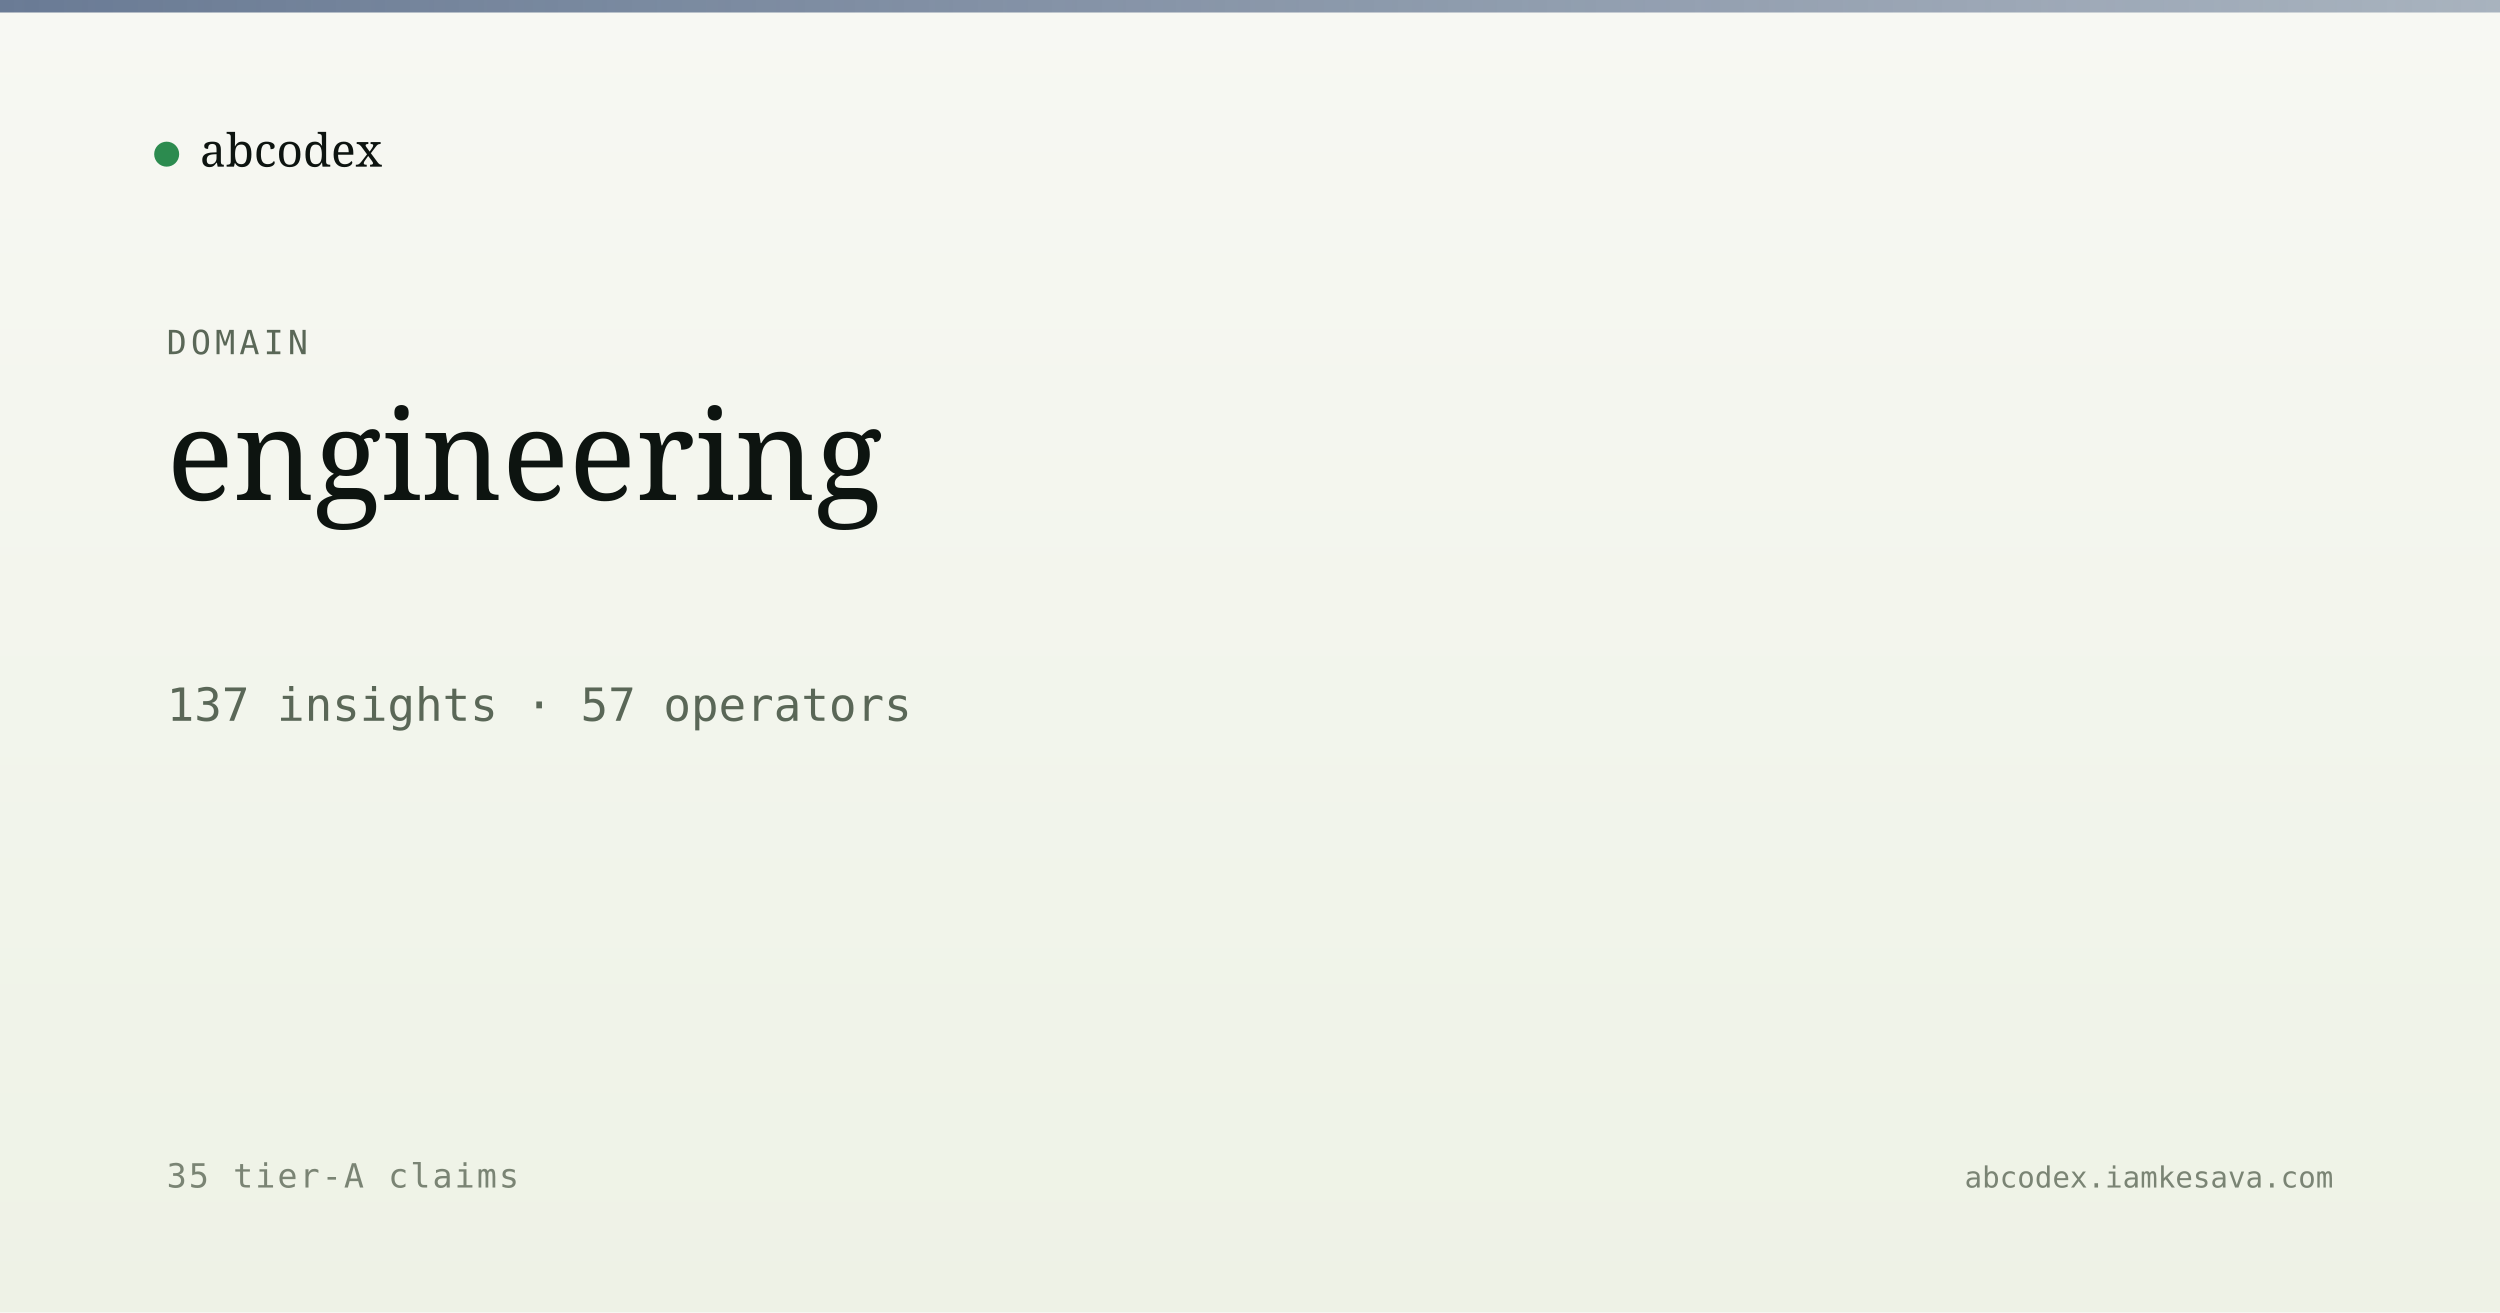
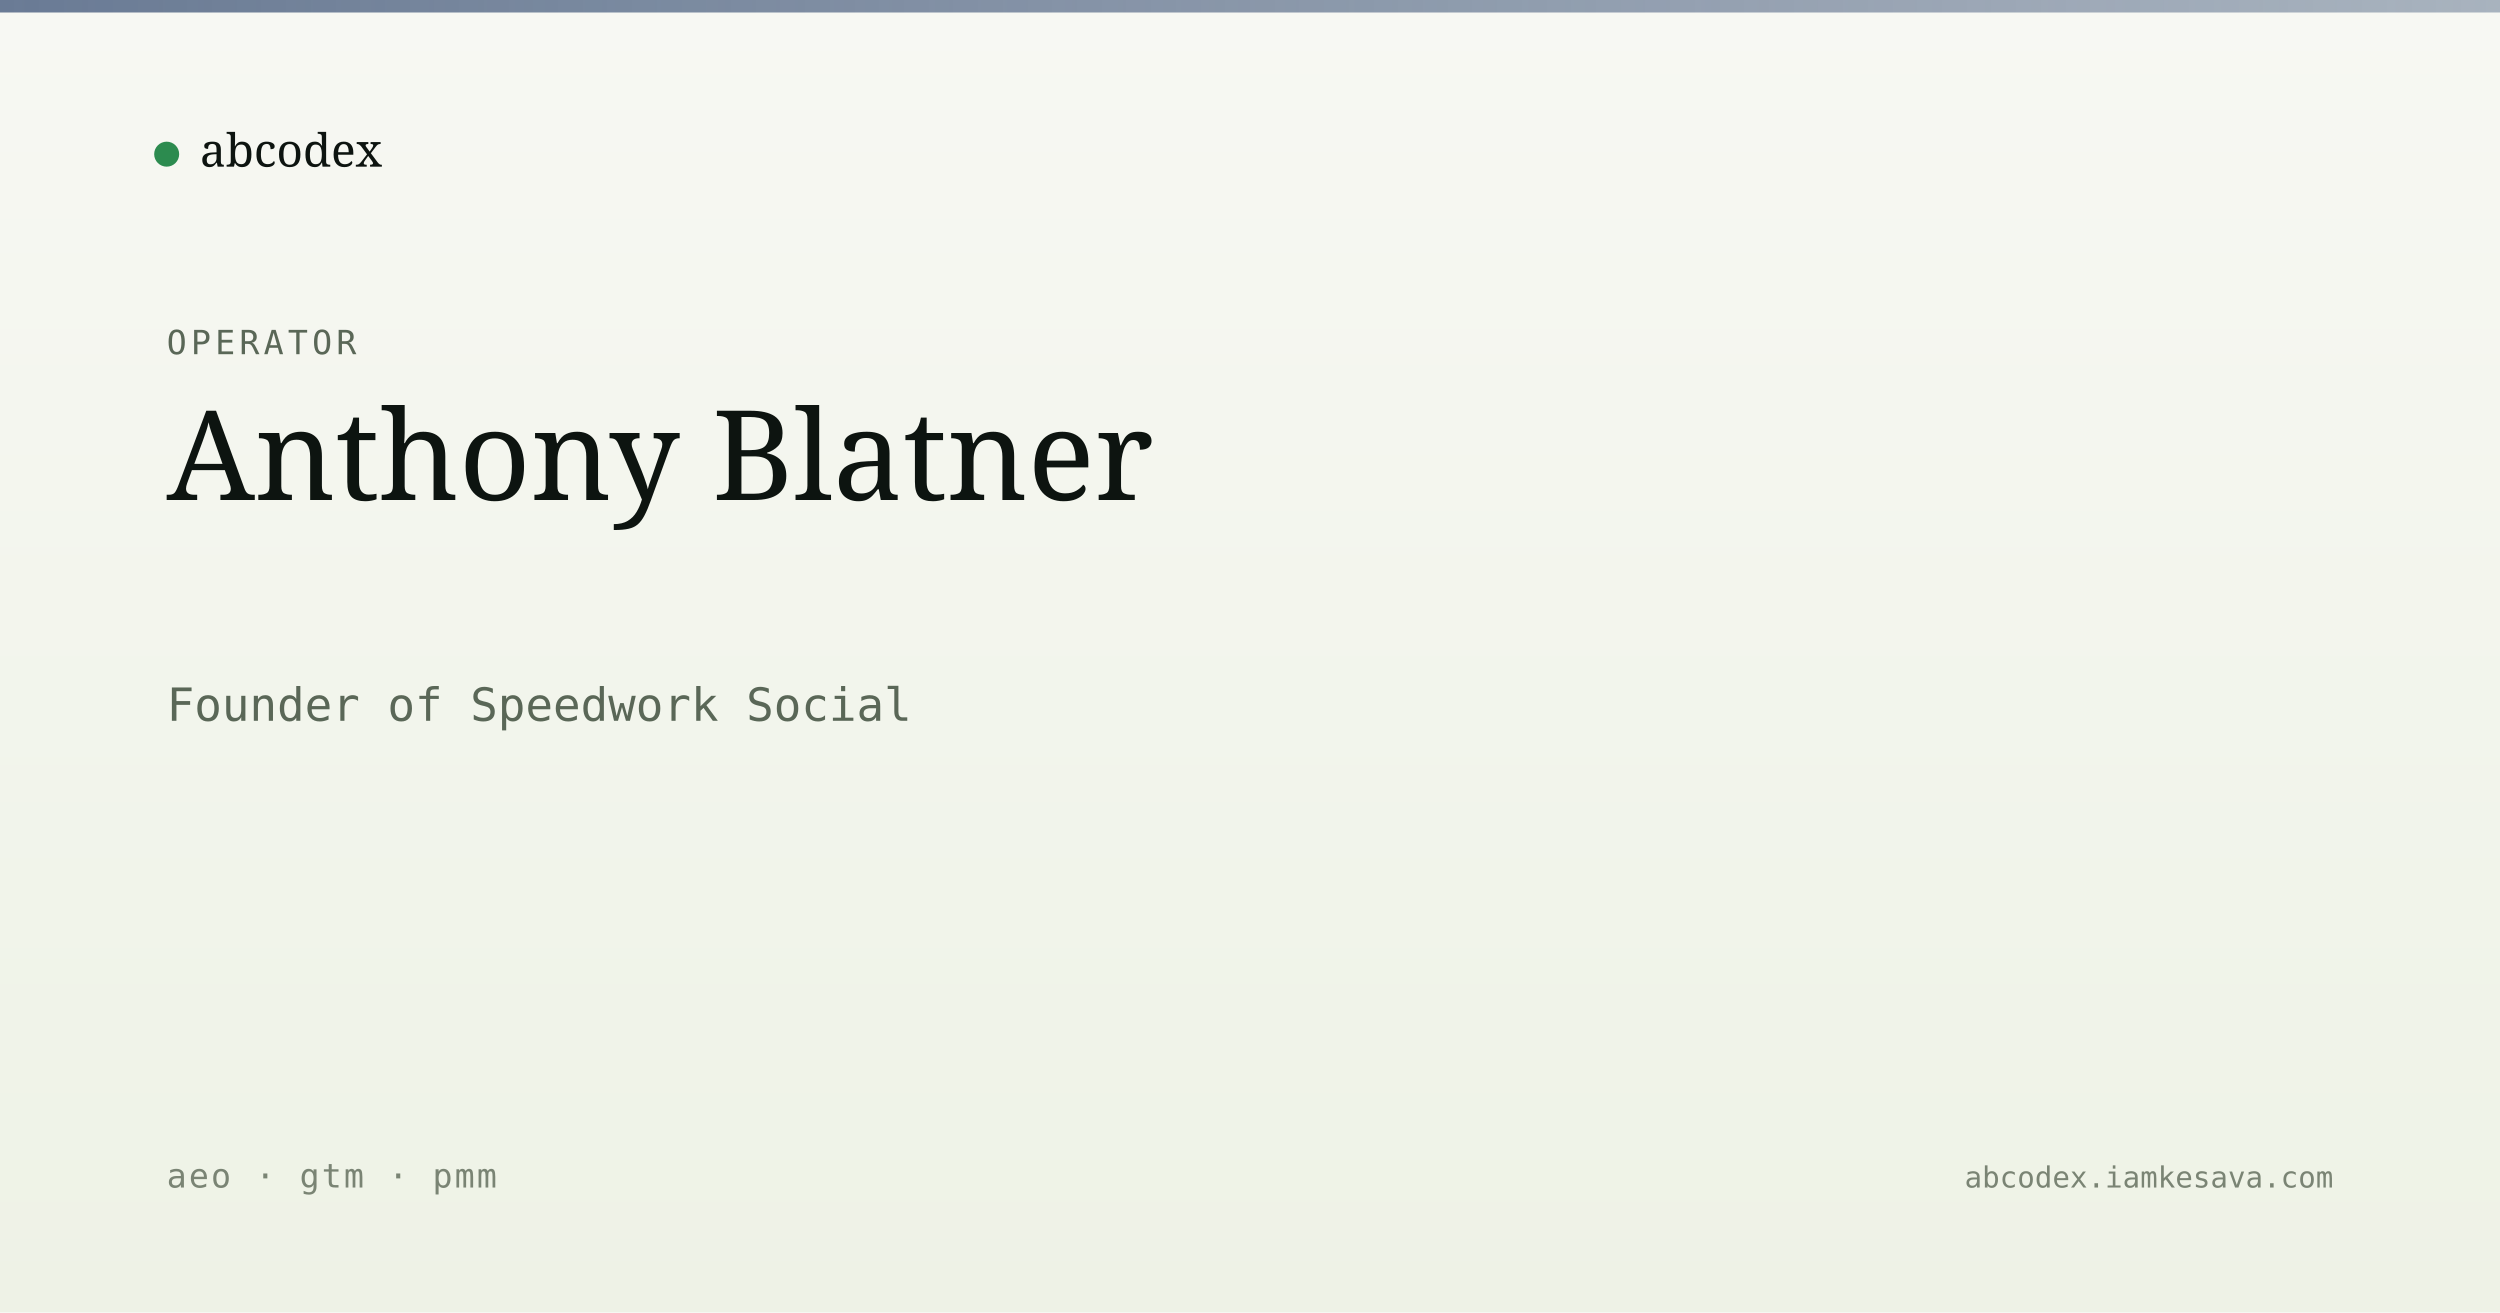
<svg xmlns="http://www.w3.org/2000/svg" viewBox="0 0 1200 630" width="1200" height="630">
  <defs>
    <linearGradient id="bg" x1="0" y1="0" x2="0" y2="1">
      <stop offset="0" stop-color="#f7f8f3" />
      <stop offset="1" stop-color="#eef2e6" />
    </linearGradient>
    <linearGradient id="band" x1="0" y1="0" x2="1" y2="0">
      <stop offset="0" stop-color="#5a6d8a" stop-opacity="0.9" />
      <stop offset="1" stop-color="#5a6d8a" stop-opacity="0.5" />
    </linearGradient>
  </defs>
  <rect width="1200" height="630" fill="url(#bg)" />
  <rect x="0" y="0" width="1200" height="6" fill="url(#band)" />
  <g transform="translate(80, 60)">
    <circle cx="0" cy="14" r="6" fill="#2c8b4f" />
    <text x="16" y="20" font-family="Newsreader, serif" font-size="22" fill="#0d1410">abcodex</text>
  </g>
-   <text x="80" y="170" font-family="JetBrains Mono, monospace" font-size="16" fill="#5a6757" letter-spacing="2">DOMAIN</text>
-   <text x="80" y="240" font-family="Newsreader, serif" font-size="60" font-weight="500" fill="#0d1410">engineering</text>
-   <text x="80" y="346" font-family="JetBrains Mono, monospace" font-size="22" fill="#5a6757">137 insights · 57 operators</text>
-   <text x="80" y="570" font-family="JetBrains Mono, monospace" font-size="16" fill="#7a8474" letter-spacing="1">35 tier-A claims</text>
+   <text x="80" y="170" font-family="JetBrains Mono, monospace" font-size="16" fill="#5a6757" letter-spacing="2">OPERATOR</text>
+   <text x="80" y="240" font-family="Newsreader, serif" font-size="60" font-weight="500" fill="#0d1410">Anthony Blatner</text>
+   <text x="80" y="346" font-family="JetBrains Mono, monospace" font-size="22" fill="#5a6757">Founder of Speedwork Social</text>
+   <text x="80" y="570" font-family="JetBrains Mono, monospace" font-size="16" fill="#7a8474" letter-spacing="1">aeo · gtm · pmm</text>
  <text x="1120" y="570" text-anchor="end" font-family="JetBrains Mono, monospace" font-size="14" fill="#7a8474">abcodex.iamkesava.com</text>
</svg>
